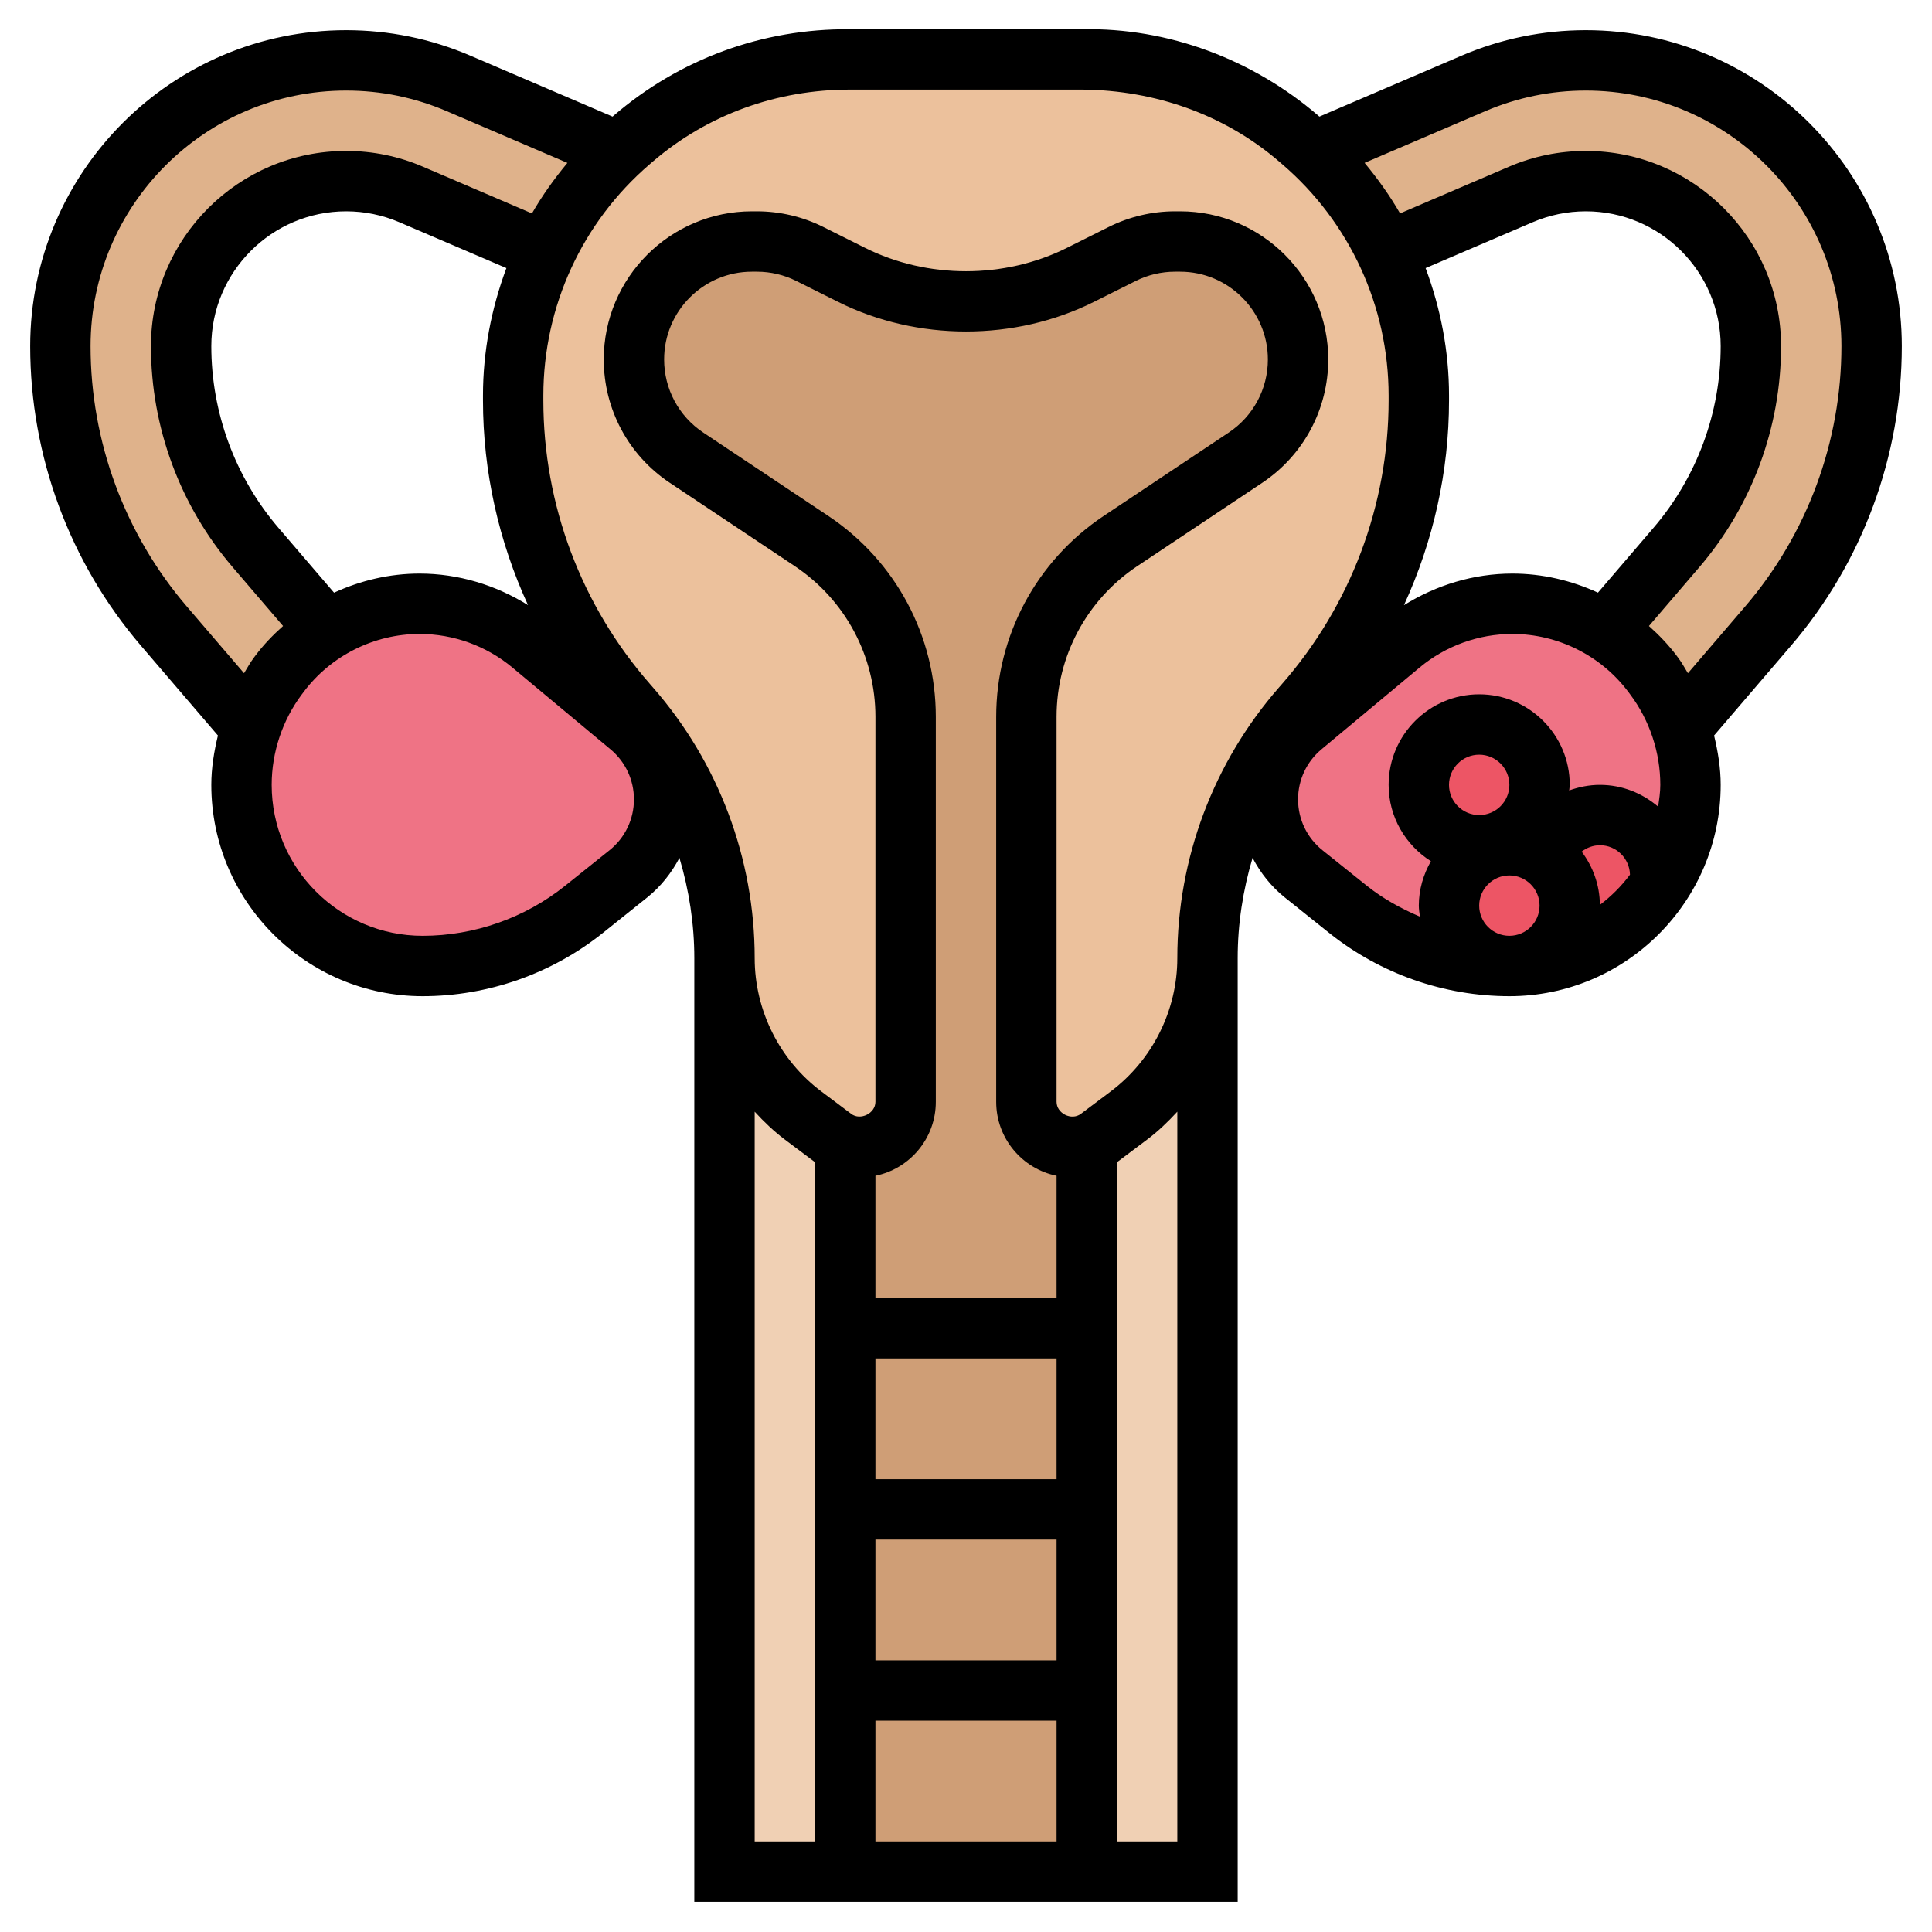
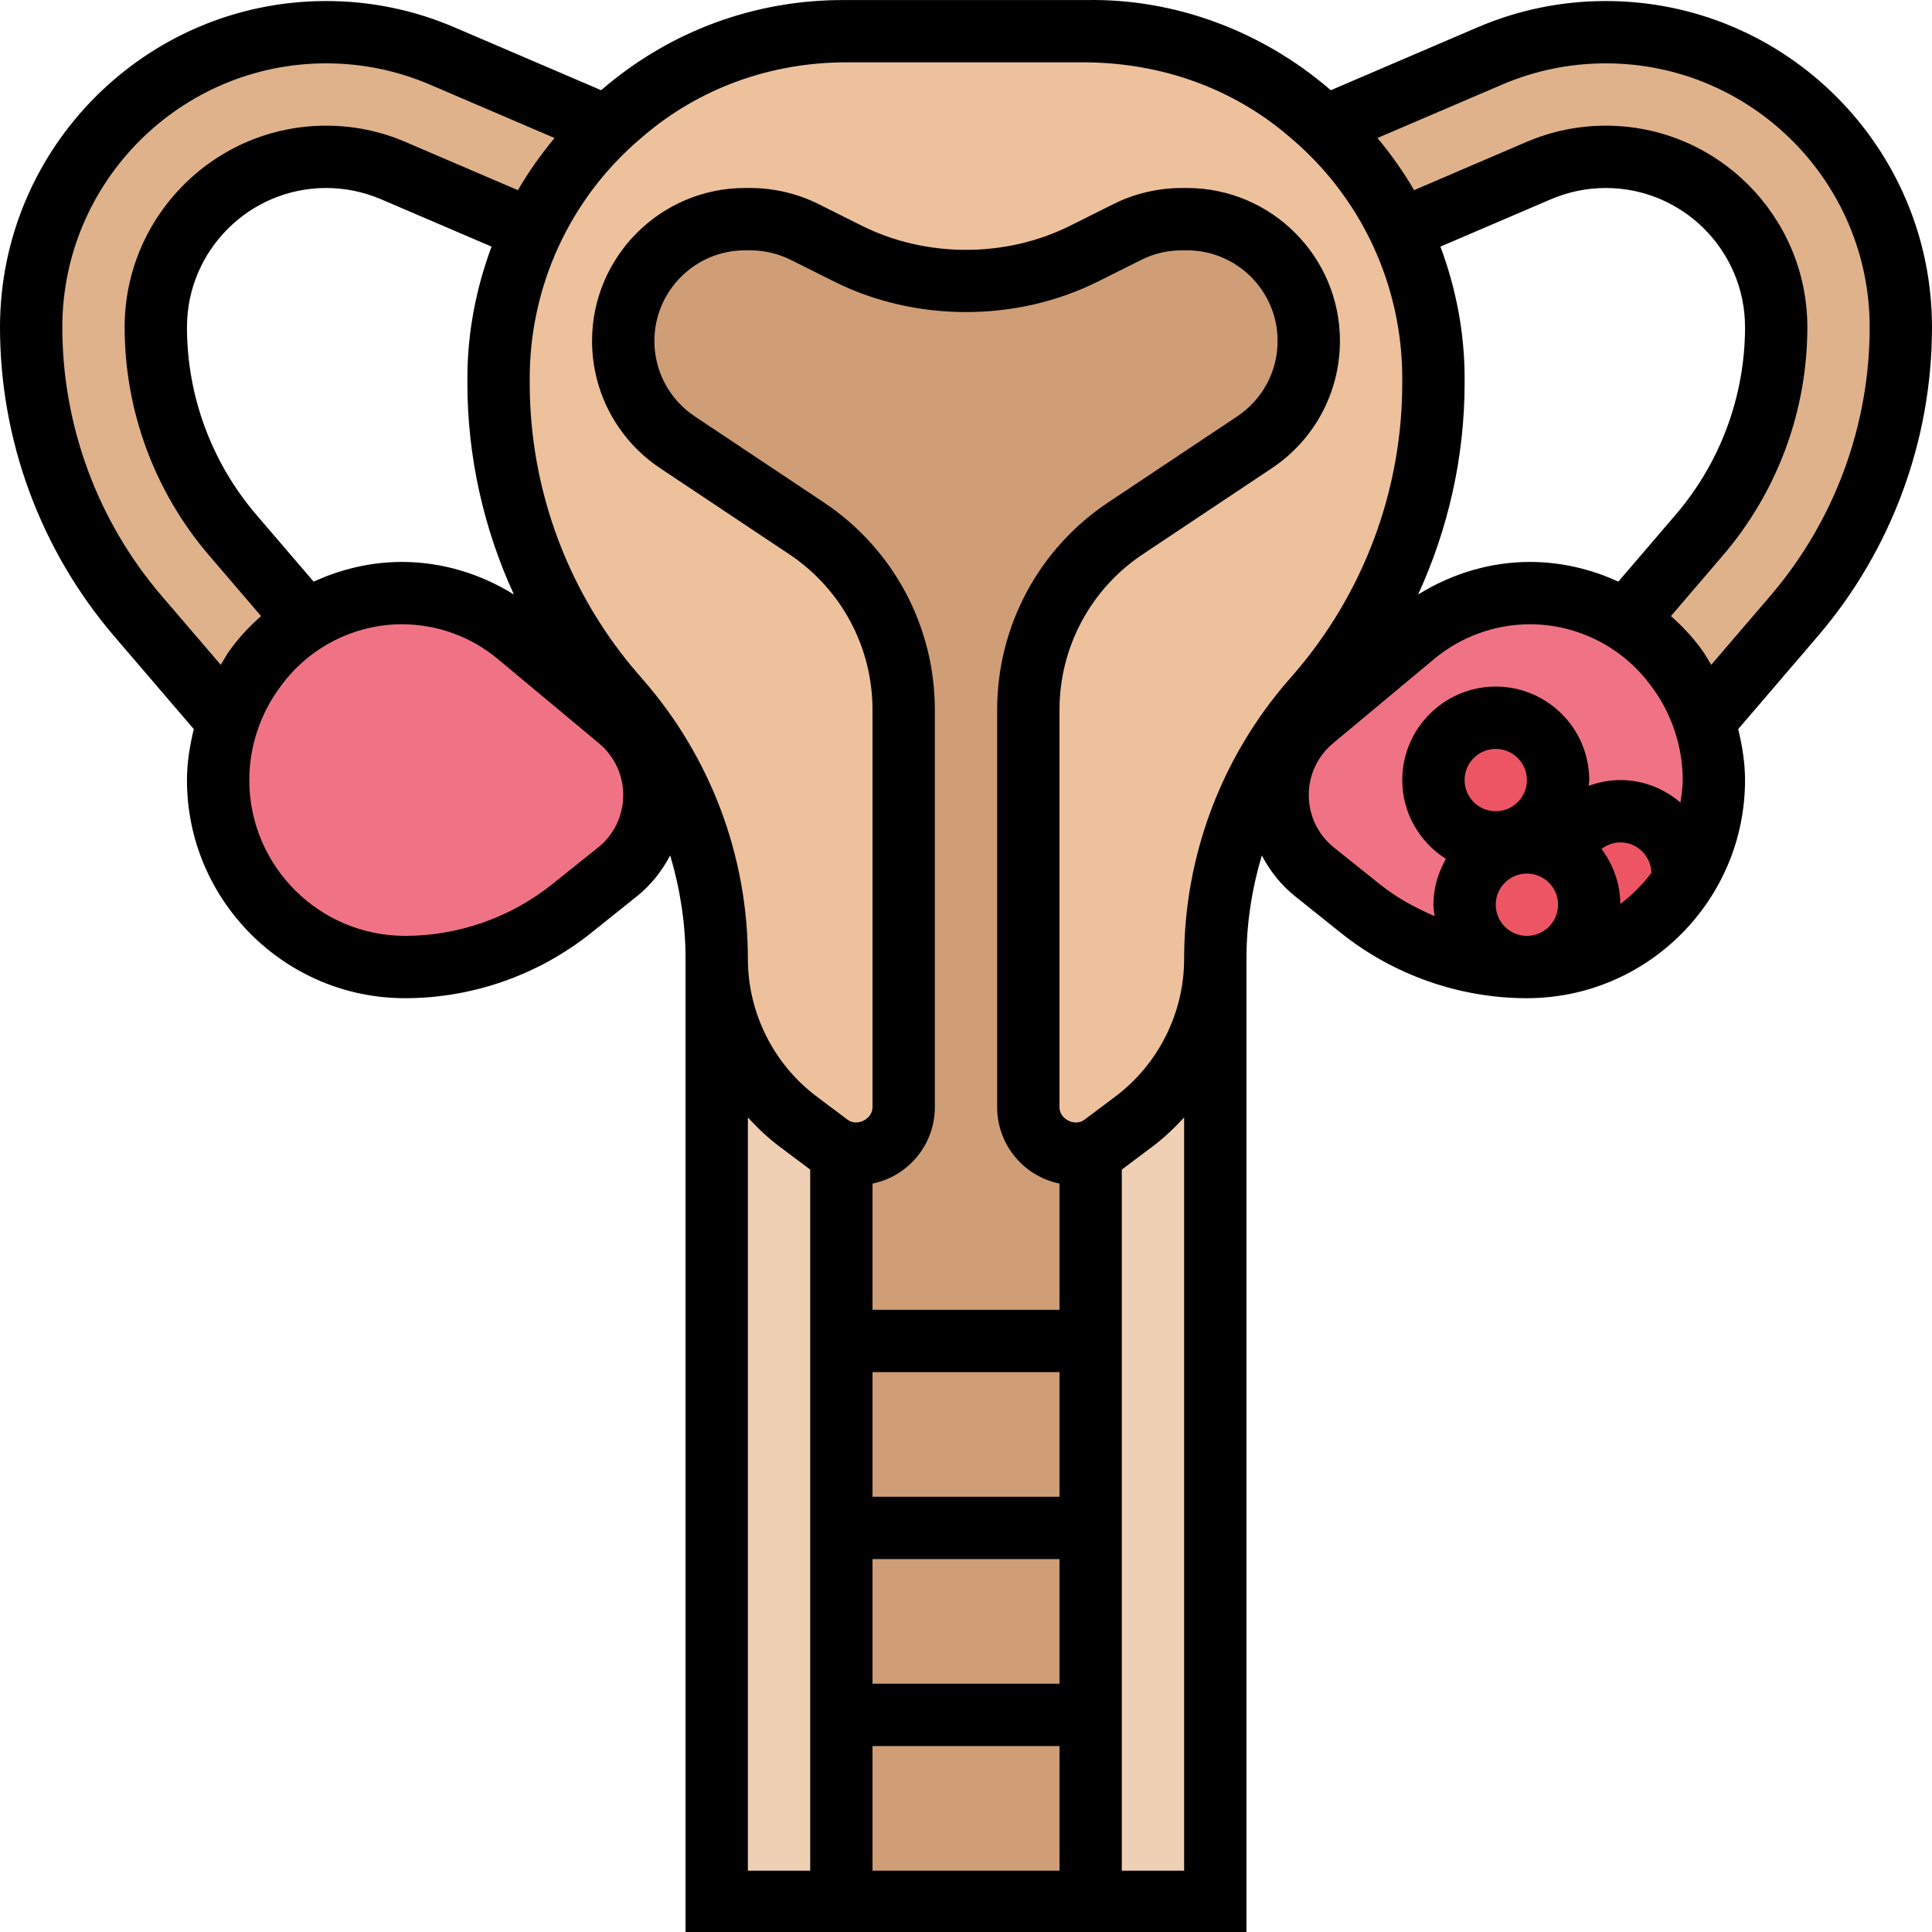
- <svg xmlns="http://www.w3.org/2000/svg" id="_x33_0" enable-background="new 0 0 64 64" height="512" viewBox="0 0 64 64" width="512">
-   <g>
-     <g>
-       <g>
-         <path d="m26.61 36.96.99.74c.12.09.26.16.4.21v6.09 6 6 6h-4v-30.26c0 1.02.24 2.02.69 2.91.45.9 1.1 1.69 1.92 2.31z" fill="#f0d0b4" />
+ <svg xmlns="http://www.w3.org/2000/svg" version="1.1" width="24" viewBox="0 0 3 3" height="24" enable-background="new 0 0 64 64" id="_x33_0">
+   <defs id="defs55" />
+   <g transform="matrix(0.0483871,0,0,0.0483871,-0.0483871,-0.04678379)" id="g50">
+     <g id="g46">
+       <g id="g4">
+         <path id="path2" fill="#f0d0b4" d="m 26.61,36.96 0.99,0.74 c 0.12,0.09 0.26,0.16 0.4,0.21 v 6.09 6 6 6 H 24 V 31.74 c 0,1.02 0.24,2.02 0.69,2.91 0.45,0.9 1.1,1.69 1.92,2.31 z" />
      </g>
-       <g>
-         <path d="m40 31.74v30.26h-4v-6-6-6-6.09c.14-.05.28-.12.4-.21l.99-.74c1.64-1.24 2.61-3.17 2.61-5.22z" fill="#f0d0b4" />
+       <g id="g8">
+         <path id="path6" fill="#f0d0b4" d="M 40,31.74 V 62 h -4 v -6 -6 -6 -6.09 c 0.14,-0.05 0.28,-0.12 0.4,-0.21 l 0.99,-0.74 C 39.03,35.72 40,33.79 40,31.74 Z" />
      </g>
-       <g>
-         <path d="m47 13.1v.16c0 3.7-1.34 7.27-3.78 10.05-.03.04-.06.08-.1.12-.26.3-.51.61-.74.93-.65.91-1.18 1.9-1.57 2.94-.53 1.41-.81 2.91-.81 4.44 0 2.05-.97 3.98-2.61 5.22l-.99.74c-.12.09-.26.16-.4.21-.16.06-.33.09-.5.09-.83 0-1.5-.67-1.5-1.5v-12.75c0-2.34 1.17-4.53 3.12-5.83l4.14-2.76c1.09-.72 1.74-1.94 1.74-3.25 0-2.16-1.75-3.91-3.91-3.91h-.17c-.6 0-1.2.14-1.75.41l-1.38.7c-1.18.58-2.47.89-3.79.89s-2.61-.31-3.79-.89l-1.38-.7c-.55-.27-1.15-.41-1.75-.41h-.17c-1.08 0-2.06.44-2.77 1.14-.7.71-1.14 1.69-1.14 2.77 0 1.31.65 2.53 1.74 3.25l4.14 2.76c1.95 1.3 3.12 3.49 3.12 5.83v12.75c0 .83-.67 1.5-1.5 1.5-.17 0-.34-.03-.5-.09-.14-.05-.28-.12-.4-.21l-.99-.74c-.82-.62-1.47-1.41-1.92-2.31-.45-.89-.69-1.89-.69-2.91 0-2.66-.84-5.24-2.38-7.38-.23-.32-.48-.63-.74-.93-.04-.04-.07-.08-.1-.12-2.44-2.78-3.78-6.35-3.78-10.05v-.16c0-1.66.37-3.28 1.07-4.75.58-1.24 1.4-2.36 2.41-3.32.13-.12.26-.24.39-.35l.11-.09c2-1.71 4.54-2.64 7.17-2.62h7.7c2.63-.02 5.17.91 7.17 2.62l.11.09c.13.11.26.23.39.35 1.01.96 1.83 2.08 2.41 3.32.7 1.47 1.07 3.09 1.07 4.75z" fill="#ecc19c" />
+       <g id="g12">
+         <path id="path10" fill="#ecc19c" d="m 47,13.1 v 0.16 c 0,3.7 -1.34,7.27 -3.78,10.05 -0.03,0.04 -0.06,0.08 -0.1,0.12 -0.26,0.3 -0.51,0.61 -0.74,0.93 -0.65,0.91 -1.18,1.9 -1.57,2.94 -0.53,1.41 -0.81,2.91 -0.81,4.44 0,2.05 -0.97,3.98 -2.61,5.22 L 36.4,37.7 C 36.28,37.79 36.14,37.86 36,37.91 35.84,37.97 35.67,38 35.5,38 34.67,38 34,37.33 34,36.5 V 23.75 c 0,-2.34 1.17,-4.53 3.12,-5.83 l 4.14,-2.76 C 42.35,14.44 43,13.22 43,11.91 43,9.75 41.25,8 39.09,8 h -0.17 c -0.6,0 -1.2,0.14 -1.75,0.41 l -1.38,0.7 C 34.61,9.69 33.32,10 32,10 30.68,10 29.39,9.69 28.21,9.11 L 26.83,8.41 C 26.28,8.14 25.68,8 25.08,8 H 24.91 C 23.83,8 22.85,8.44 22.14,9.14 21.44,9.85 21,10.83 21,11.91 c 0,1.31 0.65,2.53 1.74,3.25 l 4.14,2.76 c 1.95,1.3 3.12,3.49 3.12,5.83 V 36.5 C 30,37.33 29.33,38 28.5,38 28.33,38 28.16,37.97 28,37.91 27.86,37.86 27.72,37.79 27.6,37.7 L 26.61,36.96 C 25.79,36.34 25.14,35.55 24.69,34.65 24.24,33.76 24,32.76 24,31.74 24,29.08 23.16,26.5 21.62,24.36 21.39,24.04 21.14,23.73 20.88,23.43 20.84,23.39 20.81,23.35 20.78,23.31 18.34,20.53 17,16.96 17,13.26 V 13.1 c 0,-1.66 0.37,-3.28 1.07,-4.75 0.58,-1.24 1.4,-2.36 2.41,-3.32 0.13,-0.12 0.26,-0.24 0.39,-0.35 l 0.11,-0.09 c 2,-1.71 4.54,-2.64 7.17,-2.62 h 7.7 c 2.63,-0.02 5.17,0.91 7.17,2.62 l 0.11,0.09 c 0.13,0.11 0.26,0.23 0.39,0.35 1.01,0.96 1.83,2.08 2.41,3.32 0.7,1.47 1.07,3.09 1.07,4.75 z" />
      </g>
-       <g>
-         <path d="m39.09 8h-.17c-.6 0-1.2.14-1.75.41l-1.38.7c-1.18.58-2.47.89-3.79.89s-2.61-.31-3.79-.89l-1.38-.7c-.55-.27-1.15-.41-1.75-.41h-.17c-1.08 0-2.06.44-2.77 1.14-.7.71-1.14 1.69-1.14 2.77 0 1.31.65 2.53 1.74 3.25l4.14 2.76c1.95 1.3 3.12 3.49 3.12 5.83v12.75c0 .83-.67 1.5-1.5 1.5-.17 0-.34-.03-.5-.09v6.09 6 6 6h8v-6-6-6-6.09c-.16.06-.33.09-.5.09-.83 0-1.5-.67-1.5-1.5v-12.75c0-2.34 1.17-4.53 3.12-5.83l4.14-2.76c1.09-.72 1.74-1.94 1.74-3.25 0-2.16-1.75-3.91-3.91-3.91z" fill="#cf9e76" />
+       <g id="g16">
+         <path id="path14" fill="#cf9e76" d="m 39.09,8 h -0.17 c -0.6,0 -1.2,0.14 -1.75,0.41 l -1.38,0.7 C 34.61,9.69 33.32,10 32,10 30.68,10 29.39,9.69 28.21,9.11 L 26.83,8.41 C 26.28,8.14 25.68,8 25.08,8 H 24.91 C 23.83,8 22.85,8.44 22.14,9.14 21.44,9.85 21,10.83 21,11.91 c 0,1.31 0.65,2.53 1.74,3.25 l 4.14,2.76 c 1.95,1.3 3.12,3.49 3.12,5.83 V 36.5 C 30,37.33 29.33,38 28.5,38 28.33,38 28.16,37.97 28,37.91 v 6.09 6 6 6 h 8 V 56 50 44 37.91 C 35.84,37.97 35.67,38 35.5,38 34.67,38 34,37.33 34,36.5 V 23.75 c 0,-2.34 1.17,-4.53 3.12,-5.83 l 4.14,-2.76 C 42.35,14.44 43,13.22 43,11.91 43,9.75 41.25,8 39.09,8 Z" />
      </g>
-       <g>
-         <path d="m9.26 22.32-.06.08c-.39.52-.69 1.1-.89 1.7l-2.88-3.36c-2.21-2.58-3.43-5.87-3.43-9.27 0-5.22 4.25-9.47 9.47-9.47 1.29 0 2.54.26 3.73.77l5.28 2.26c-1.01.96-1.83 2.08-2.41 3.32l-4.45-1.91c-.68-.29-1.41-.44-2.15-.44-3.02 0-5.47 2.45-5.47 5.47 0 2.44.88 4.81 2.47 6.67l2.35 2.74v.01c-.6.37-1.13.85-1.56 1.43z" fill="#dfb28b" />
+       <g id="g20">
+         <path id="path18" fill="#dfb28b" d="M 9.26,22.32 9.2,22.4 C 8.81,22.92 8.51,23.5 8.31,24.1 L 5.43,20.74 C 3.22,18.16 2,14.87 2,11.47 2,6.25 6.25,2 11.47,2 c 1.29,0 2.54,0.26 3.73,0.77 l 5.28,2.26 C 19.47,5.99 18.65,7.11 18.07,8.35 L 13.62,6.44 C 12.94,6.15 12.21,6 11.47,6 8.45,6 6,8.45 6,11.47 c 0,2.44 0.88,4.81 2.47,6.67 l 2.35,2.74 v 0.01 c -0.6,0.37 -1.13,0.85 -1.56,1.43 z" />
      </g>
-       <g>
-         <path d="m58.57 20.74-2.88 3.36c-.2-.6-.5-1.18-.89-1.7l-.06-.08c-.43-.58-.96-1.06-1.56-1.43v-.01l2.35-2.74c1.59-1.86 2.47-4.23 2.47-6.67 0-3.02-2.45-5.47-5.47-5.47-.74 0-1.47.15-2.15.44l-4.45 1.91c-.58-1.24-1.4-2.36-2.41-3.32l5.28-2.26c1.19-.51 2.44-.77 3.73-.77 5.22 0 9.47 4.25 9.47 9.47 0 3.4-1.22 6.69-3.43 9.27z" fill="#dfb28b" />
+       <g id="g24">
+         <path id="path22" fill="#dfb28b" d="m 58.57,20.74 -2.88,3.36 c -0.2,-0.6 -0.5,-1.18 -0.89,-1.7 l -0.06,-0.08 c -0.43,-0.58 -0.96,-1.06 -1.56,-1.43 v -0.01 l 2.35,-2.74 C 57.12,16.28 58,13.91 58,11.47 58,8.45 55.55,6 52.53,6 51.79,6 51.06,6.15 50.38,6.44 L 45.93,8.35 C 45.35,7.11 44.53,5.99 43.52,5.03 L 48.8,2.77 C 49.99,2.26 51.24,2 52.53,2 57.75,2 62,6.25 62,11.47 c 0,3.4 -1.22,6.69 -3.43,9.27 z" />
      </g>
-       <g>
-         <path d="m22 26.48c0 .96-.44 1.87-1.19 2.47l-1.47 1.18c-1.51 1.21-3.4 1.87-5.34 1.87-1.66 0-3.16-.67-4.24-1.76-1.09-1.08-1.76-2.58-1.76-4.24 0-.65.1-1.29.31-1.9.2-.6.5-1.18.89-1.7l.06-.08c.43-.58.96-1.06 1.56-1.43.91-.57 1.97-.89 3.08-.89 1.36 0 2.67.48 3.71 1.34l3.25 2.71c.18.15.34.32.48.5.42.55.66 1.23.66 1.93z" fill="#ef7385" />
+       <g id="g28">
+         <path id="path26" fill="#ef7385" d="m 22,26.48 c 0,0.96 -0.44,1.87 -1.19,2.47 l -1.47,1.18 C 17.83,31.34 15.94,32 14,32 12.34,32 10.84,31.33 9.76,30.24 8.67,29.16 8,27.66 8,26 8,25.35 8.1,24.71 8.31,24.1 8.51,23.5 8.81,22.92 9.2,22.4 l 0.06,-0.08 c 0.43,-0.58 0.96,-1.06 1.56,-1.43 0.91,-0.57 1.97,-0.89 3.08,-0.89 1.36,0 2.67,0.48 3.71,1.34 l 3.25,2.71 c 0.18,0.15 0.34,0.32 0.48,0.5 0.42,0.55 0.66,1.23 0.66,1.93 z" />
      </g>
-       <g>
-         <path d="m42 26.48c0 .96.44 1.87 1.19 2.47l1.47 1.18c1.51 1.21 3.4 1.87 5.34 1.87 1.66 0 3.16-.67 4.24-1.76 1.09-1.08 1.76-2.58 1.76-4.24 0-.65-.1-1.29-.31-1.9-.2-.6-.5-1.18-.89-1.7l-.06-.08c-.43-.58-.96-1.06-1.56-1.43-.91-.57-1.97-.89-3.08-.89-1.36 0-2.67.48-3.71 1.34l-3.25 2.71c-.18.15-.34.32-.48.5-.42.55-.66 1.23-.66 1.93z" fill="#ef7385" />
+       <g id="g32">
+         <path id="path30" fill="#ef7385" d="m 42,26.48 c 0,0.96 0.44,1.87 1.19,2.47 l 1.47,1.18 C 46.17,31.34 48.06,32 50,32 51.66,32 53.16,31.33 54.24,30.24 55.33,29.16 56,27.66 56,26 56,25.35 55.9,24.71 55.69,24.1 55.49,23.5 55.19,22.92 54.8,22.4 L 54.74,22.32 C 54.31,21.74 53.78,21.26 53.18,20.89 52.27,20.32 51.21,20 50.1,20 c -1.36,0 -2.67,0.48 -3.71,1.34 l -3.25,2.71 C 42.96,24.2 42.8,24.37 42.66,24.55 42.24,25.1 42,25.78 42,26.48 Z" />
      </g>
-       <g>
-         <circle cx="49" cy="26" fill="#ed5565" r="2" />
+       <g id="g36">
+         <circle id="circle34" r="2" fill="#ed5565" cy="26" cx="49" />
      </g>
-       <g>
-         <path d="m52 30c0-.69-.36-1.3-.89-1.66.28-.78 1.02-1.34 1.89-1.34 1.1 0 2 .9 2 2 0 .13-.01.24-.03.36v.01c-.22.31-.46.6-.73.87-1.04 1.05-2.46 1.7-4.04 1.75 1.01-.1 1.8-.96 1.8-1.99z" fill="#ed5565" />
+       <g id="g40">
+         <path id="path38" fill="#ed5565" d="M 52,30 C 52,29.31 51.64,28.7 51.11,28.34 51.39,27.56 52.13,27 53,27 c 1.1,0 2,0.9 2,2 0,0.13 -0.01,0.24 -0.03,0.36 v 0.01 c -0.22,0.31 -0.46,0.6 -0.73,0.87 -1.04,1.05 -2.46,1.7 -4.04,1.75 C 51.21,31.89 52,31.03 52,30 Z" />
      </g>
-       <g>
-         <path d="m49.8 31.99c-1.01-.1-1.8-.96-1.8-1.99 0-1.1.9-2 2-2 .41 0 .79.12 1.11.34.53.36.89.97.89 1.66 0 1.03-.79 1.89-1.8 1.99-.06.01-.13.01-.2.01s-.14 0-.2-.01z" fill="#ed5565" />
+       <g id="g44">
+         <path id="path42" fill="#ed5565" d="M 49.8,31.99 C 48.79,31.89 48,31.03 48,30 c 0,-1.1 0.9,-2 2,-2 0.41,0 0.79,0.12 1.11,0.34 C 51.64,28.7 52,29.31 52,30 52,31.03 51.21,31.89 50.2,31.99 50.14,32 50.07,32 50,32 c -0.07,0 -0.14,0 -0.2,-0.01 z" />
      </g>
    </g>
-     <path d="m63 11.467c0-5.771-4.695-10.467-10.467-10.467-1.426 0-2.813.285-4.124.847l-4.702 2.015-.041-.035c-2.176-1.866-4.968-2.914-7.813-2.858h-7.701c-2.906-.025-5.646.992-7.82 2.858l-.04.035-4.702-2.015c-1.31-.562-2.697-.847-4.123-.847-5.772 0-10.467 4.696-10.467 10.467 0 3.64 1.305 7.165 3.672 9.926l2.547 2.972c-.13.536-.219 1.082-.219 1.635 0 3.86 3.141 7 7 7 2.16 0 4.279-.743 5.968-2.093l1.471-1.177c.453-.363.806-.814 1.068-1.311.319 1.07.493 2.186.493 3.321v31.26h18v-31.26c0-1.135.174-2.251.493-3.321.263.497.615.949 1.069 1.311l1.471 1.177c1.688 1.35 3.807 2.093 5.967 2.093 3.859 0 7-3.14 7-7 0-.553-.089-1.099-.219-1.635l2.546-2.972c2.368-2.761 3.673-6.286 3.673-9.926zm-56.81 8.625c-2.057-2.399-3.19-5.462-3.19-8.625 0-4.669 3.798-8.467 8.467-8.467 1.153 0 2.275.23 3.337.685l3.992 1.711c-.438.528-.835 1.084-1.175 1.674l-3.606-1.546c-.81-.348-1.667-.524-2.548-.524-3.566 0-6.467 2.901-6.467 6.467 0 2.685.962 5.286 2.709 7.323l1.668 1.947c-.335.298-.648.622-.92.986l-.058.078c-.119.158-.211.333-.315.5zm4.876-.459-1.838-2.144c-1.437-1.676-2.228-3.814-2.228-6.022 0-2.463 2.004-4.467 4.467-4.467.608 0 1.201.122 1.761.361l3.547 1.52c-.498 1.337-.776 2.761-.776 4.222v.158c0 2.363.523 4.673 1.492 6.784-1.074-.669-2.314-1.045-3.591-1.045-.988 0-1.952.227-2.834.633zm9.122 8.535-1.471 1.177c-1.333 1.067-3.009 1.655-4.717 1.655-2.757 0-5-2.243-5-5 0-1.075.355-2.141 1-3l.06-.08c.902-1.202 2.337-1.92 3.84-1.92 1.121 0 2.212.395 3.072 1.112l3.249 2.708c.496.412.779 1.017.779 1.66 0 .661-.296 1.276-.812 1.688zm4.812 8.658c.308.336.639.653 1.008.93l.992.744v22.5h-2zm2.438-19.736-4.143-2.762c-.811-.54-1.295-1.445-1.295-2.42 0-1.603 1.305-2.908 2.908-2.908h.169c.449 0 .899.106 1.301.307l1.386.693c2.617 1.309 5.855 1.309 8.473 0l1.386-.693c.4-.201.851-.307 1.3-.307h.169c1.603 0 2.908 1.305 2.908 2.908 0 .975-.484 1.879-1.295 2.42l-4.143 2.762c-2.23 1.487-3.562 3.975-3.562 6.656v12.754c0 1.207.86 2.217 2 2.449v4.051h-6v-4.051c1.14-.232 2-1.242 2-2.449v-12.754c0-2.681-1.332-5.169-3.562-6.656zm7.562 37.91h-6v-4h6zm0-6h-6v-4h6zm-6 8h6v4h-6zm10 4h-2v-22.499s.001 0 .001-.001l.99-.744c.37-.277.7-.594 1.009-.93zm0-29.26c0 1.729-.825 3.379-2.209 4.417l-.989.743c-.31.23-.802-.017-.802-.4v-12.754c0-2.01.999-3.876 2.672-4.992l4.143-2.762c1.368-.912 2.185-2.439 2.185-4.084 0-2.706-2.202-4.908-4.908-4.908h-.169c-.758 0-1.518.179-2.195.518l-1.386.693c-2.064 1.032-4.619 1.032-6.684 0l-1.386-.693c-.677-.339-1.437-.518-2.195-.518h-.169c-2.706 0-4.908 2.202-4.908 4.908 0 1.645.817 3.172 2.186 4.084l4.143 2.762c1.672 1.116 2.671 2.982 2.671 4.992v12.754c0 .383-.498.627-.8.4l-.992-.745c-1.383-1.036-2.208-2.687-2.208-4.415 0-3.298-1.196-6.482-3.373-8.971l-.099-.114c-2.276-2.601-3.529-5.937-3.529-9.393v-.158c.001-2.95 1.285-5.743 3.523-7.663l.113-.097c1.808-1.551 4.104-2.375 6.51-2.376h7.717c2.406.022 4.694.825 6.502 2.376l.113.097c2.238 1.92 3.522 4.713 3.523 7.663v.158c0 3.457-1.253 6.792-3.537 9.402l-.097.111c-2.17 2.483-3.366 5.666-3.366 8.965zm11.1-12.74c-1.277 0-2.517.377-3.592 1.047.97-2.113 1.493-4.422 1.493-6.785v-.159c0-1.462-.277-2.885-.776-4.222l3.547-1.52c.56-.239 1.153-.361 1.761-.361 2.463 0 4.467 2.004 4.467 4.467 0 2.208-.791 4.346-2.229 6.021l-1.837 2.144c-.881-.405-1.846-.632-2.834-.632zm-6.288 9.168c-.516-.412-.812-1.027-.812-1.688 0-.643.283-1.248.778-1.66l3.249-2.708c.861-.717 1.952-1.112 3.073-1.112 1.503 0 2.938.718 3.838 1.917l.062.083c.645.859 1 1.925 1 3 0 .247-.038.483-.073.72-.523-.443-1.19-.72-1.927-.72-.355 0-.697.069-1.019.185.004-.062.019-.122.019-.185 0-1.654-1.346-3-3-3s-3 1.346-3 3c0 1.065.562 1.997 1.401 2.529-.248.437-.401.934-.401 1.471 0 .125.022.244.037.365-.623-.266-1.221-.593-1.755-1.02zm5.188 1.832c0-.551.448-1 1-1s1 .449 1 1-.448 1-1 1-1-.449-1-1zm-1-4c0-.551.448-1 1-1s1 .449 1 1-.448 1-1 1-1-.449-1-1zm4.998 3.976c-.005-.664-.233-1.27-.604-1.765.171-.131.381-.211.606-.211.543 0 .981.436.995.975-.284.38-.619.715-.997 1.001zm2.917-7.675c-.104-.167-.196-.342-.315-.5l-.06-.081c-.272-.362-.584-.686-.917-.983l1.667-1.946c1.748-2.038 2.71-4.639 2.71-7.323 0-3.567-2.901-6.468-6.467-6.468-.881 0-1.738.176-2.548.523l-3.606 1.546c-.34-.59-.737-1.146-1.175-1.674l3.992-1.71c1.062-.455 2.184-.685 3.337-.685 4.669 0 8.467 3.798 8.467 8.467 0 3.163-1.133 6.226-3.191 8.625z" />
+     <path id="path48" d="M 63,11.467 C 63,5.696 58.305,1 52.533,1 51.107,1 49.72,1.285 48.409,1.847 L 43.707,3.862 43.666,3.827 C 41.49,1.961 38.698,0.913 35.853,0.969 H 28.152 C 25.246,0.944 22.506,1.961 20.332,3.827 L 20.292,3.862 15.59,1.847 C 14.28,1.285 12.893,1 11.467,1 5.695,1 1,5.696 1,11.467 c 0,3.64 1.305,7.165 3.672,9.926 l 2.547,2.972 C 7.089,24.901 7,25.447 7,26 c 0,3.86 3.141,7 7,7 2.16,0 4.279,-0.743 5.968,-2.093 l 1.471,-1.177 c 0.453,-0.363 0.806,-0.814 1.068,-1.311 C 22.826,29.489 23,30.605 23,31.74 V 63 H 41 V 31.74 c 0,-1.135 0.174,-2.251 0.493,-3.321 0.263,0.497 0.615,0.949 1.069,1.311 l 1.471,1.177 C 45.721,32.257 47.84,33 50,33 c 3.859,0 7,-3.14 7,-7 0,-0.553 -0.089,-1.099 -0.219,-1.635 l 2.546,-2.972 C 61.695,18.632 63,15.107 63,11.467 Z M 6.19,20.092 C 4.133,17.693 3,14.63 3,11.467 3,6.798 6.798,3 11.467,3 c 1.153,0 2.275,0.23 3.337,0.685 l 3.992,1.711 C 18.358,5.924 17.961,6.48 17.621,7.07 L 14.015,5.524 C 13.205,5.176 12.348,5 11.467,5 7.901,5 5,7.901 5,11.467 c 0,2.685 0.962,5.286 2.709,7.323 l 1.668,1.947 c -0.335,0.298 -0.648,0.622 -0.92,0.986 l -0.058,0.078 c -0.119,0.158 -0.211,0.333 -0.315,0.5 z M 11.066,19.633 9.228,17.489 C 7.791,15.813 7,13.675 7,11.467 7,9.004 9.004,7 11.467,7 c 0.608,0 1.201,0.122 1.761,0.361 l 3.547,1.52 c -0.498,1.337 -0.776,2.761 -0.776,4.222 v 0.158 c 0,2.363 0.523,4.673 1.492,6.784 C 16.417,19.376 15.177,19 13.9,19 c -0.988,0 -1.952,0.227 -2.834,0.633 z m 9.122,8.535 -1.471,1.177 C 17.384,30.412 15.708,31 14,31 11.243,31 9,28.757 9,26 9,24.925 9.355,23.859 10,23 l 0.06,-0.08 C 10.962,21.718 12.397,21 13.9,21 c 1.121,0 2.212,0.395 3.072,1.112 l 3.249,2.708 c 0.496,0.412 0.779,1.017 0.779,1.66 0,0.661 -0.296,1.276 -0.812,1.688 z M 25,36.826 c 0.308,0.336 0.639,0.653 1.008,0.93 L 27,38.5 V 61 H 25 Z M 27.438,17.09 23.295,14.328 C 22.484,13.788 22,12.883 22,11.908 22,10.305 23.305,9 24.908,9 h 0.169 c 0.449,0 0.899,0.106 1.301,0.307 L 27.764,10 c 2.617,1.309 5.855,1.309 8.473,0 L 37.623,9.307 C 38.023,9.106 38.474,9 38.923,9 h 0.169 C 40.695,9 42,10.305 42,11.908 c 0,0.975 -0.484,1.879 -1.295,2.42 L 36.562,17.09 C 34.332,18.577 33,21.065 33,23.746 V 36.5 c 0,1.207 0.86,2.217 2,2.449 V 43 h -6 v -4.051 c 1.14,-0.232 2,-1.242 2,-2.449 V 23.746 C 31,21.065 29.668,18.577 27.438,17.09 Z M 35,55 h -6 v -4 h 6 z m 0,-6 h -6 v -4 h 6 z m -6,8 h 6 v 4 h -6 z m 10,4 H 37 V 38.501 c 0,0 10e-4,0 10e-4,-10e-4 l 0.99,-0.744 c 0.37,-0.277 0.7,-0.594 1.009,-0.93 z m 0,-29.26 c 0,1.729 -0.825,3.379 -2.209,4.417 L 35.802,36.9 C 35.492,37.13 35,36.883 35,36.5 V 23.746 c 0,-2.01 0.999,-3.876 2.672,-4.992 l 4.143,-2.762 C 43.183,15.08 44,13.553 44,11.908 44,9.202 41.798,7 39.092,7 h -0.169 c -0.758,0 -1.518,0.179 -2.195,0.518 l -1.386,0.693 c -2.064,1.032 -4.619,1.032 -6.684,0 L 27.272,7.518 C 26.595,7.179 25.835,7 25.077,7 H 24.908 C 22.202,7 20,9.202 20,11.908 c 0,1.645 0.817,3.172 2.186,4.084 l 4.143,2.762 C 28.001,19.87 29,21.736 29,23.746 V 36.5 c 0,0.383 -0.498,0.627 -0.8,0.4 L 27.208,36.155 C 25.825,35.119 25,33.468 25,31.74 25,28.442 23.804,25.258 21.627,22.769 L 21.528,22.655 C 19.252,20.054 17.999,16.718 17.999,13.262 V 13.104 C 18,10.154 19.284,7.361 21.522,5.441 l 0.113,-0.097 c 1.808,-1.551 4.104,-2.375 6.51,-2.376 h 7.717 c 2.406,0.022 4.694,0.825 6.502,2.376 l 0.113,0.097 c 2.238,1.92 3.522,4.713 3.523,7.663 v 0.158 c 0,3.457 -1.253,6.792 -3.537,9.402 l -0.097,0.111 C 40.196,25.258 39,28.441 39,31.74 Z M 50.1,19 c -1.277,0 -2.517,0.377 -3.592,1.047 0.97,-2.113 1.493,-4.422 1.493,-6.785 v -0.159 c 0,-1.462 -0.277,-2.885 -0.776,-4.222 l 3.547,-1.52 C 51.332,7.122 51.925,7 52.533,7 54.996,7 57,9.004 57,11.467 c 0,2.208 -0.791,4.346 -2.229,6.021 l -1.837,2.144 C 52.053,19.227 51.088,19 50.1,19 Z m -6.288,9.168 C 43.296,27.756 43,27.141 43,26.48 c 0,-0.643 0.283,-1.248 0.778,-1.66 l 3.249,-2.708 C 47.888,21.395 48.979,21 50.1,21 c 1.503,0 2.938,0.718 3.838,1.917 L 54,23 c 0.645,0.859 1,1.925 1,3 0,0.247 -0.038,0.483 -0.073,0.72 C 54.404,26.277 53.737,26 53,26 52.645,26 52.303,26.069 51.981,26.185 51.985,26.123 52,26.063 52,26 c 0,-1.654 -1.346,-3 -3,-3 -1.654,0 -3,1.346 -3,3 0,1.065 0.562,1.997 1.401,2.529 C 47.153,28.966 47,29.463 47,30 c 0,0.125 0.022,0.244 0.037,0.365 -0.623,-0.266 -1.221,-0.593 -1.755,-1.02 z M 49,30 c 0,-0.551 0.448,-1 1,-1 0.552,0 1,0.449 1,1 0,0.551 -0.448,1 -1,1 -0.552,0 -1,-0.449 -1,-1 z m -1,-4 c 0,-0.551 0.448,-1 1,-1 0.552,0 1,0.449 1,1 0,0.551 -0.448,1 -1,1 -0.552,0 -1,-0.449 -1,-1 z m 4.998,3.976 C 52.993,29.312 52.765,28.706 52.394,28.211 52.565,28.08 52.775,28 53,28 c 0.543,0 0.981,0.436 0.995,0.975 -0.284,0.38 -0.619,0.715 -0.997,1.001 z m 2.917,-7.675 C 55.811,22.134 55.719,21.959 55.6,21.801 L 55.54,21.72 C 55.268,21.358 54.956,21.034 54.623,20.737 L 56.29,18.791 C 58.038,16.753 59,14.152 59,11.468 59,7.901 56.099,5 52.533,5 51.652,5 50.795,5.176 49.985,5.523 L 46.379,7.069 C 46.039,6.479 45.642,5.923 45.204,5.395 l 3.992,-1.71 C 50.258,3.23 51.38,3 52.533,3 57.202,3 61,6.798 61,11.467 c 0,3.163 -1.133,6.226 -3.191,8.625 z" />
  </g>
</svg>
